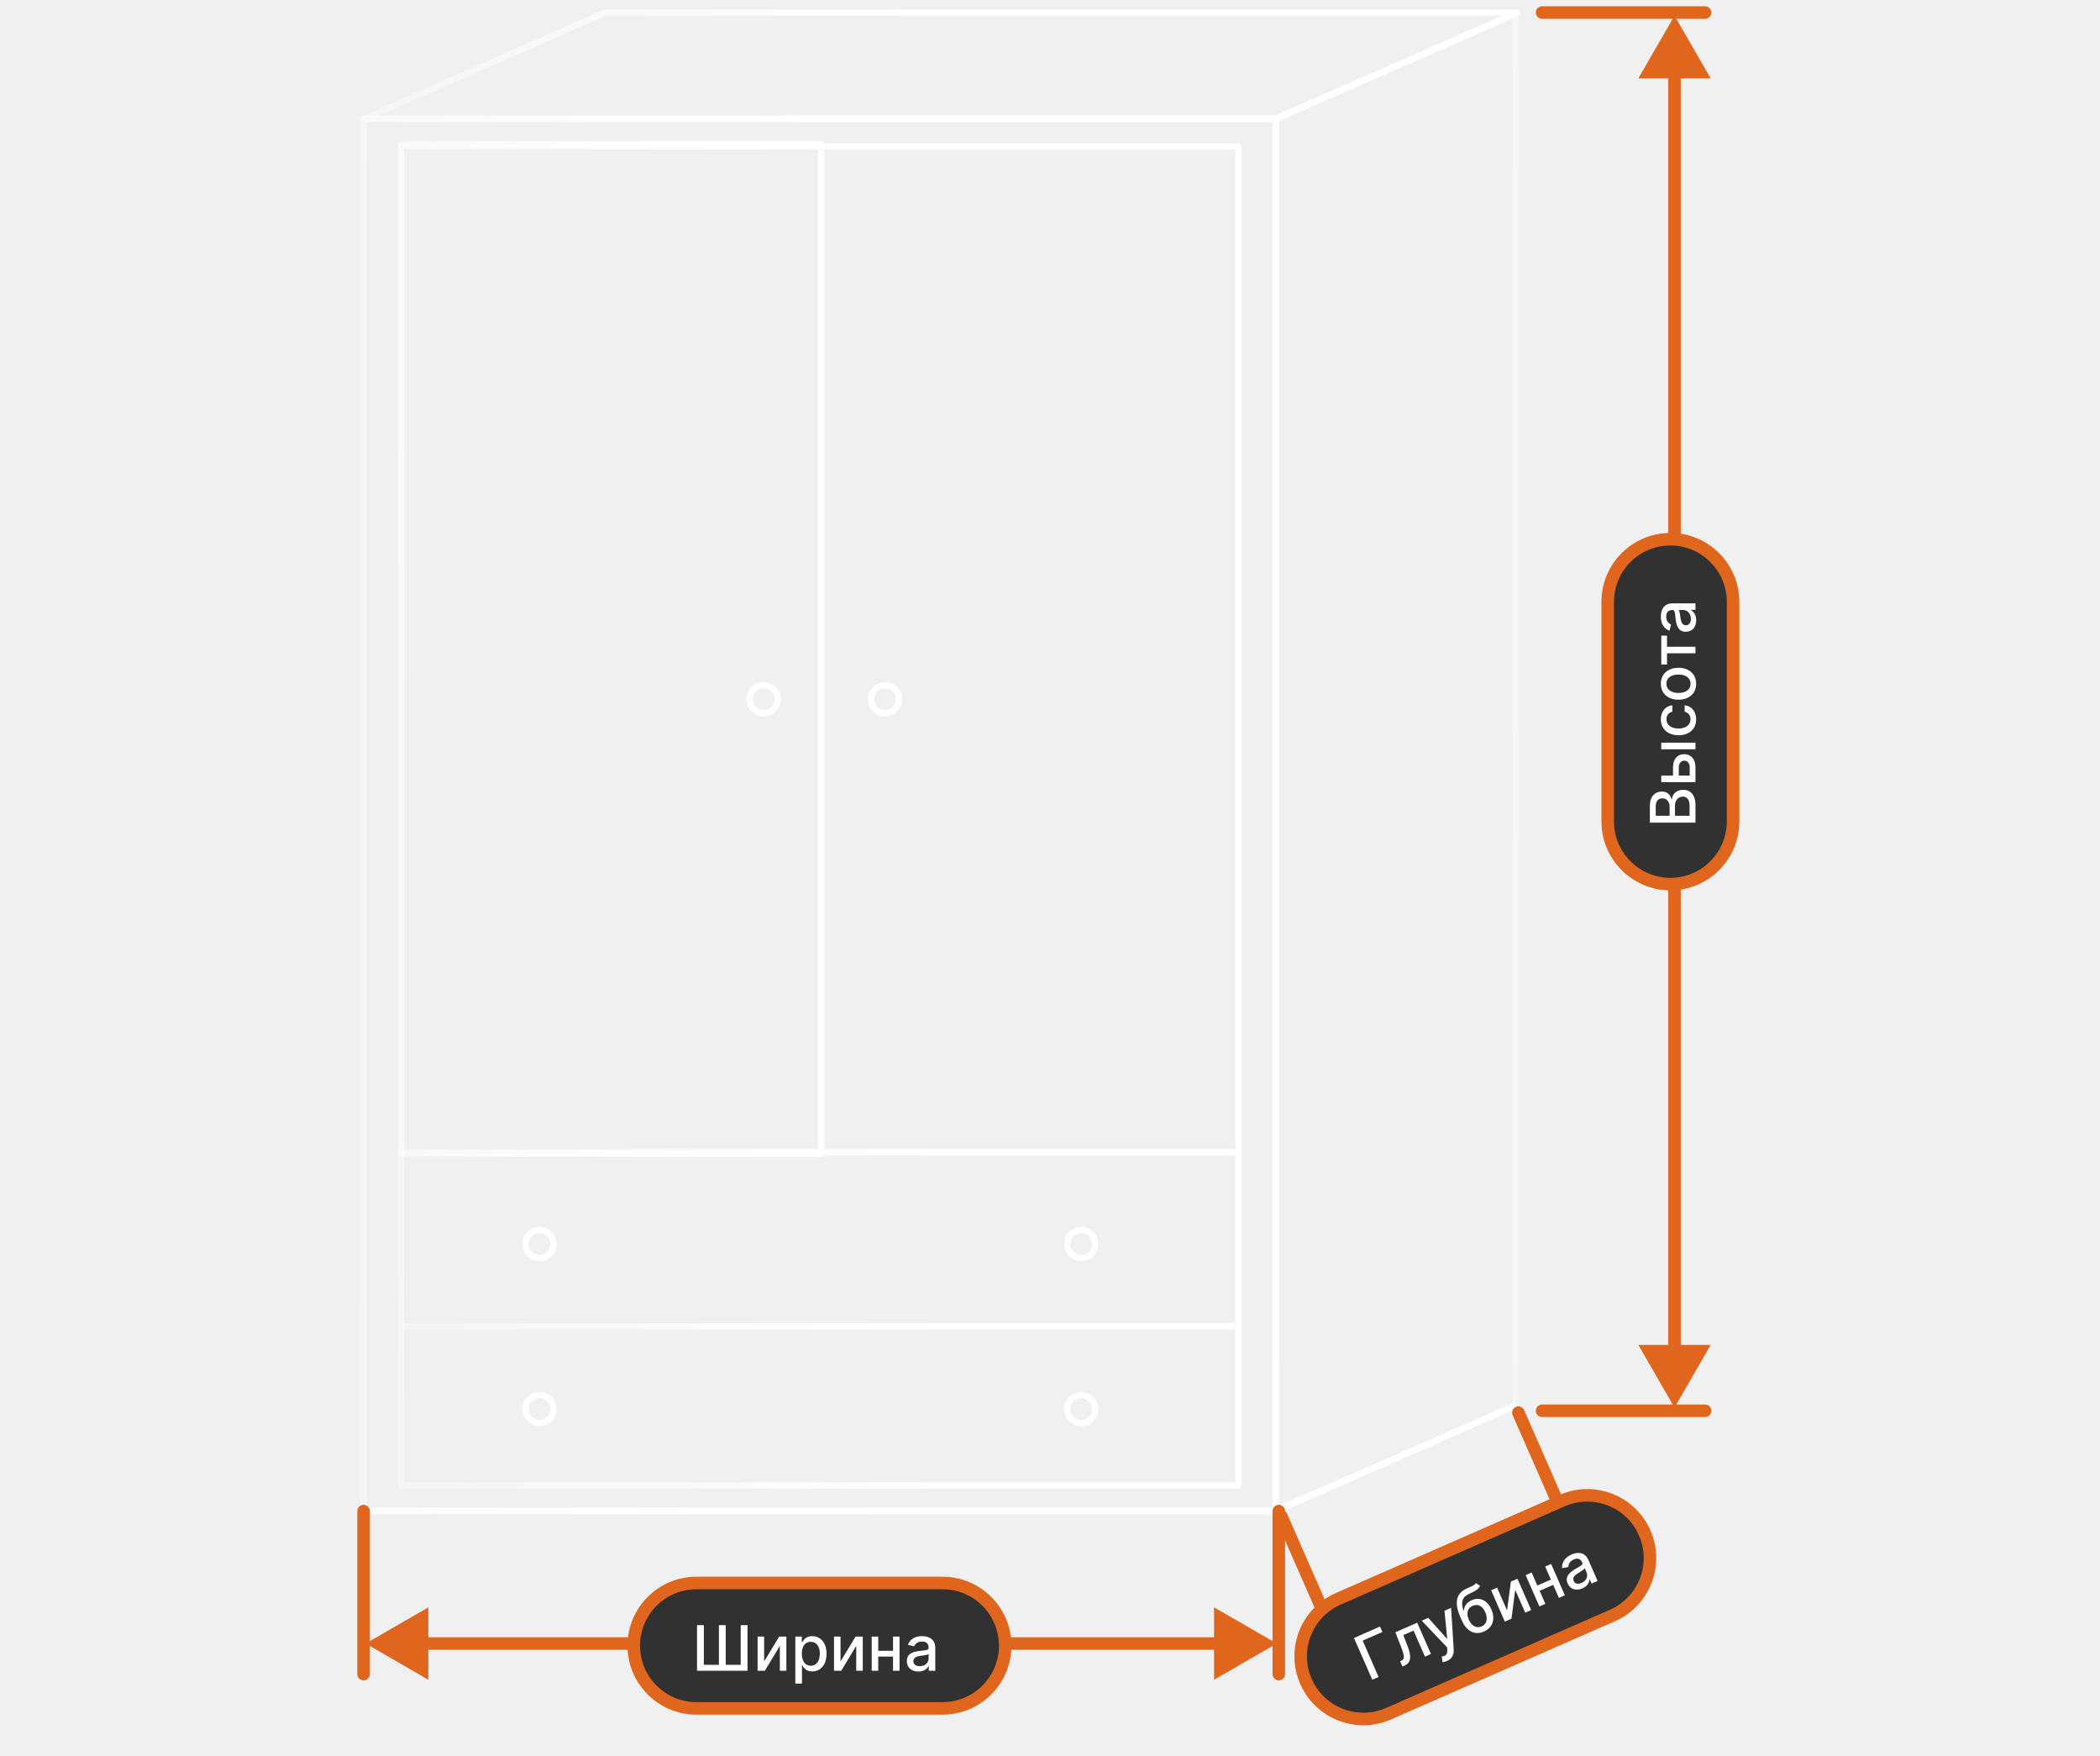
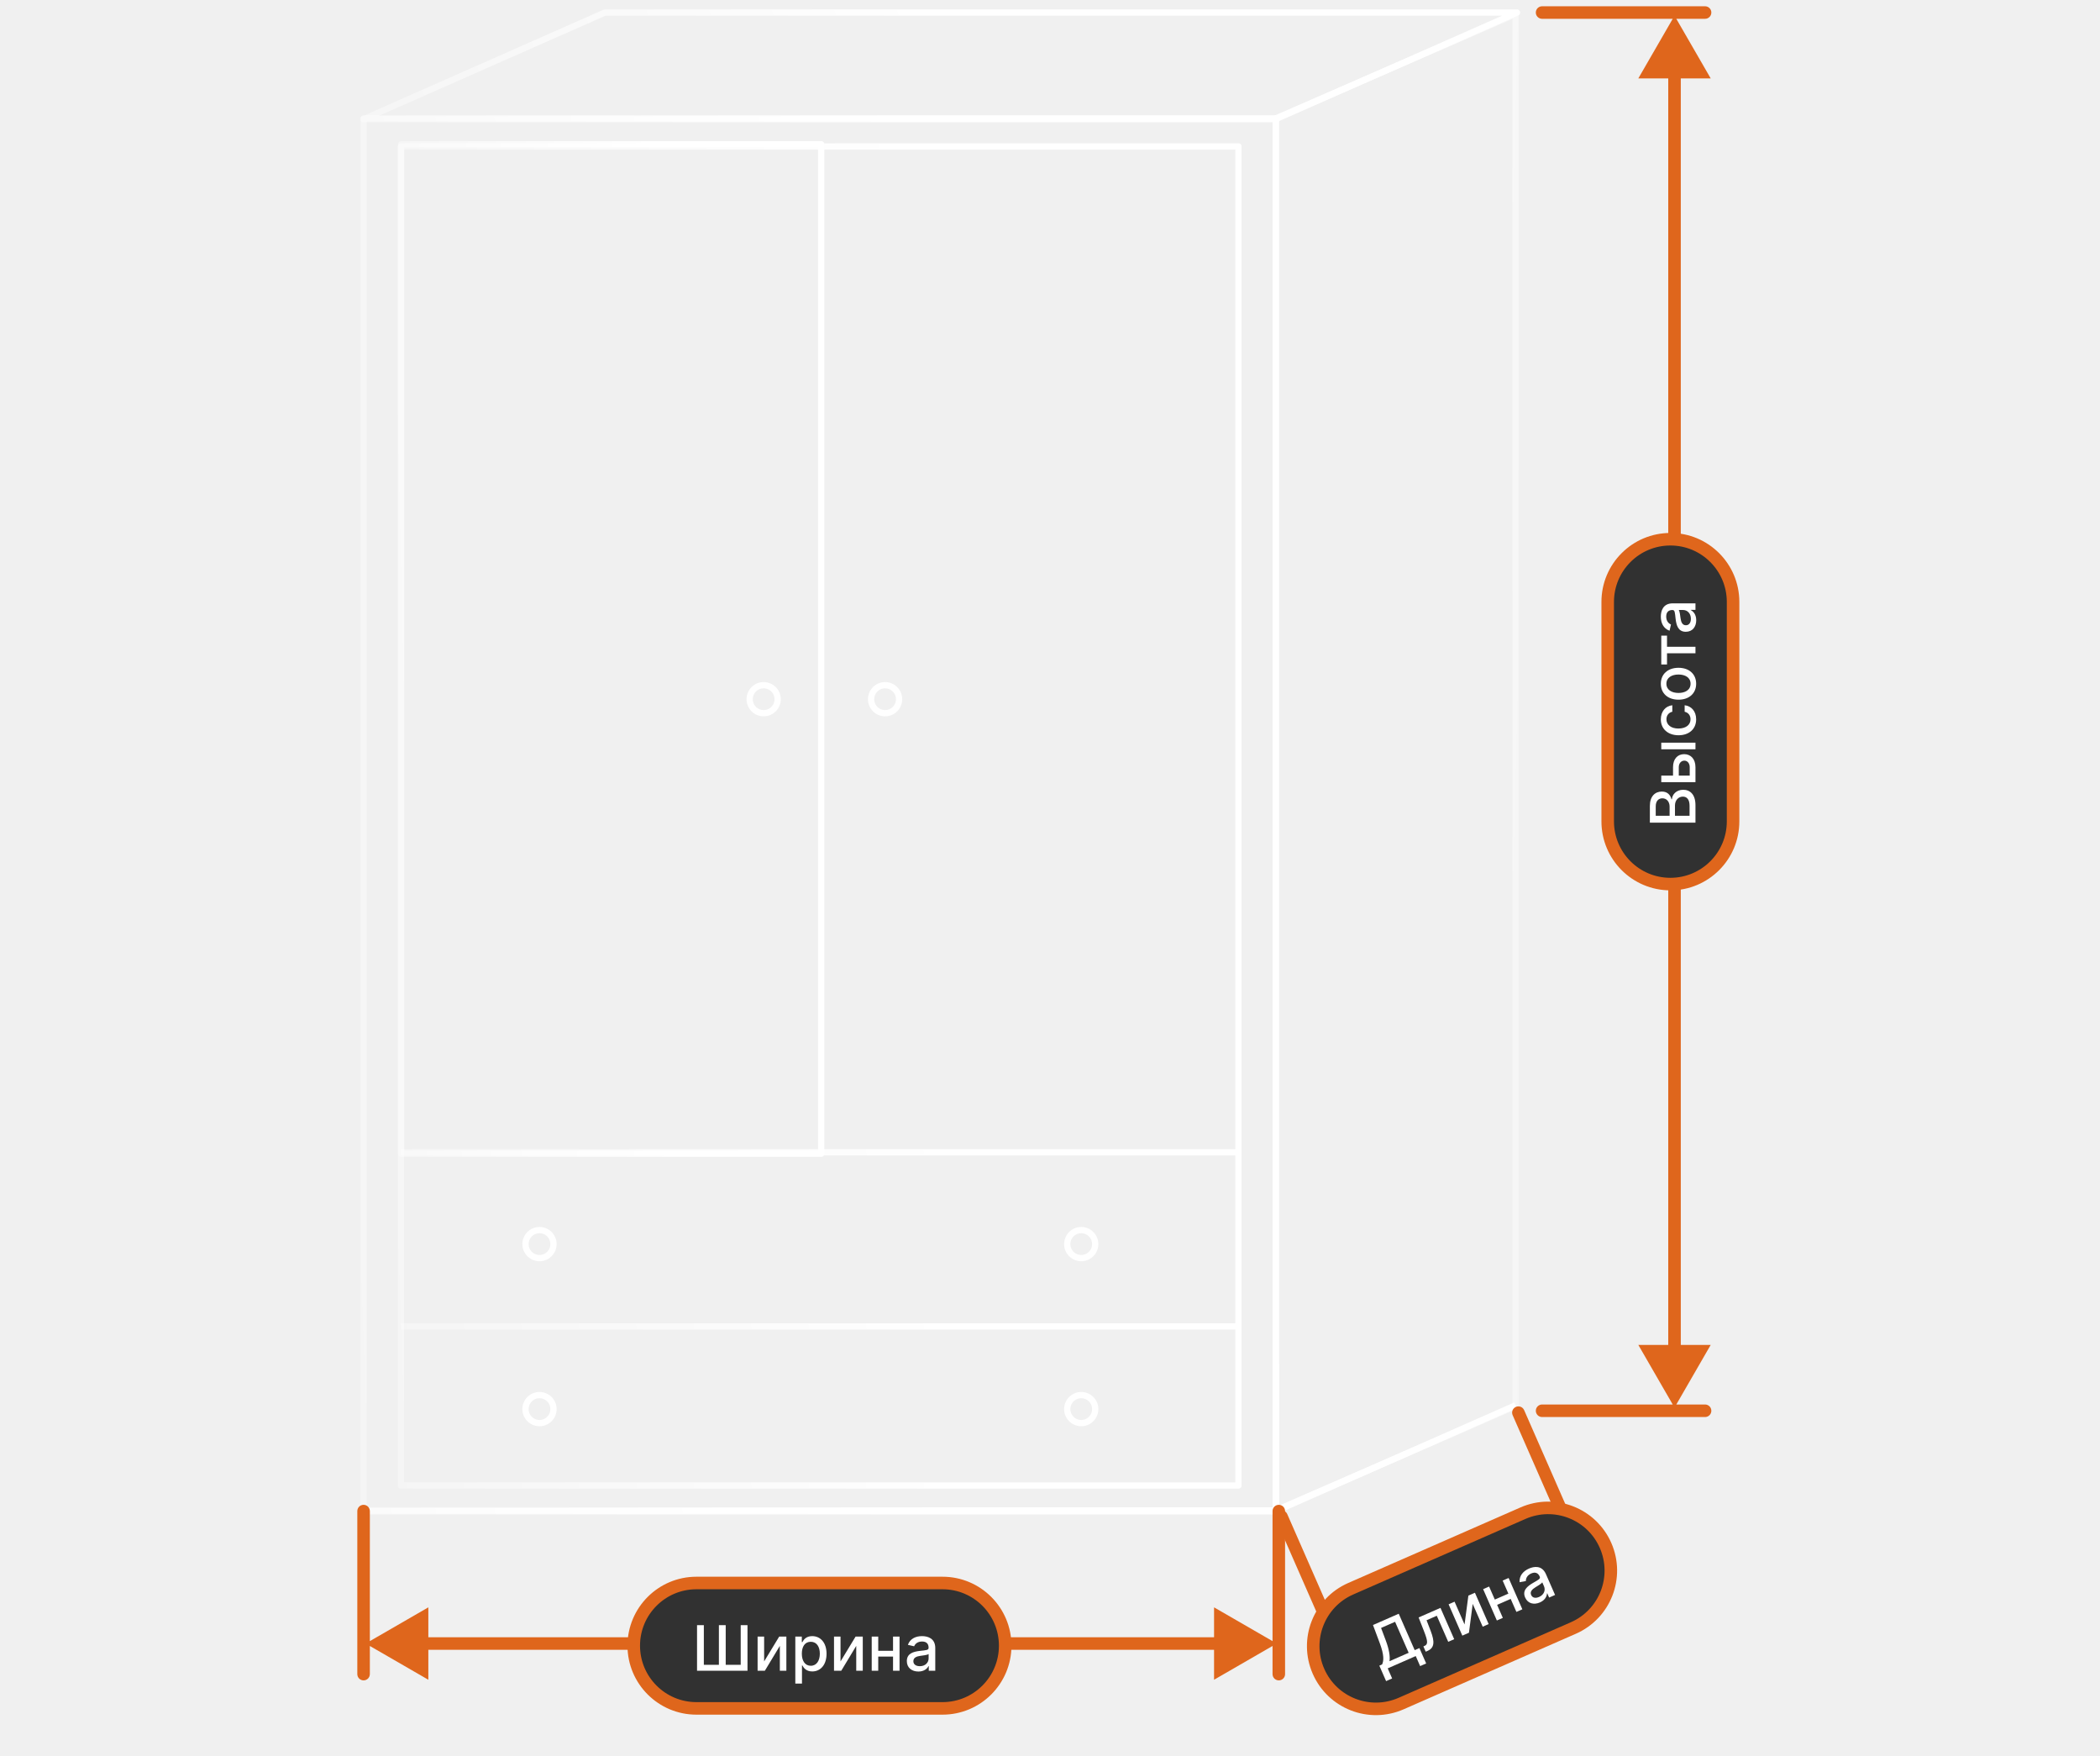
<svg xmlns="http://www.w3.org/2000/svg" width="335" height="280" viewBox="0 0 335 280" fill="none">
  <path d="M246 1C245.448 1 245 1.448 245 2C245 2.552 245.448 3 246 3V1ZM272 3C272.552 3 273 2.552 273 2C273 1.448 272.552 1 272 1V3ZM272 226C272.552 226 273 225.552 273 225C273 224.448 272.552 224 272 224V226ZM246 224C245.448 224 245 224.448 245 225C245 225.552 245.448 226 246 226V224ZM267.125 2.505L261.351 12.505H272.899L267.125 2.505ZM267.125 224.495L272.899 214.495H261.351L267.125 224.495ZM246 3H267.125V1H246V3ZM267.125 3H272V1H267.125V3ZM272 224H267.125V226H272V224ZM267.125 224H246V226H267.125V224ZM266.125 11.505V215.495H268.125V11.505H266.125Z" fill="#DF661C" />
  <rect x="256.467" y="141" width="55" height="20" rx="10" transform="rotate(-90 256.467 141)" fill="#313131" />
  <path d="M270.467 131.201V128.413C270.467 126.723 269.626 125.96 268.51 125.96C267.385 125.96 266.749 126.748 266.71 127.469H266.639C266.469 126.801 266.014 126.244 265.105 126.244C264.029 126.244 263.194 126.989 263.194 128.538V131.201H270.467ZM269.526 130.104H267.197V128.481C267.197 127.6 267.765 127.05 268.457 127.05C269.068 127.05 269.526 127.465 269.526 128.52V130.104ZM266.341 130.104H264.128V128.605C264.128 127.735 264.586 127.32 265.19 127.32C265.893 127.32 266.341 127.895 266.341 128.634V130.104ZM266.888 123.703H265.013V124.743H270.467V122.36C270.467 121.025 269.693 120.279 268.667 120.279C267.619 120.279 266.888 121.025 266.888 122.36V123.703ZM270.467 119.505V118.444H265.013V119.505H270.467ZM267.804 123.703V122.36C267.804 121.75 268.173 121.313 268.699 121.313C269.196 121.313 269.551 121.75 269.551 122.36V123.703H267.804ZM270.577 114.721C270.577 113.432 269.803 112.597 268.741 112.48V113.514C269.331 113.649 269.679 114.107 269.679 114.714C269.679 115.612 268.93 116.191 267.74 116.191C266.572 116.191 265.836 115.602 265.836 114.714C265.836 114.039 266.263 113.627 266.774 113.514V112.48C265.673 112.594 264.942 113.492 264.942 114.732C264.942 116.269 266.099 117.264 267.765 117.264C269.409 117.264 270.577 116.305 270.577 114.721ZM270.577 109.047C270.577 107.51 269.452 106.505 267.765 106.505C266.067 106.505 264.942 107.51 264.942 109.047C264.942 110.585 266.067 111.59 267.765 111.59C269.452 111.59 270.577 110.585 270.577 109.047ZM269.686 109.044C269.686 110.049 268.809 110.517 267.761 110.517C266.717 110.517 265.829 110.049 265.829 109.044C265.829 108.046 266.717 107.577 267.761 107.577C268.809 107.577 269.686 108.046 269.686 109.044ZM265.929 105.976V104.19H270.467V103.153H265.929V101.374H265.013V105.976H265.929ZM270.588 98.918C270.588 98.016 270.13 97.508 269.721 97.305V97.263H270.467V96.226H266.845C265.258 96.226 264.942 97.476 264.942 98.342C264.942 99.329 265.339 100.239 266.334 100.594L266.561 99.596C266.174 99.44 265.801 99.042 265.801 98.328C265.801 97.643 266.16 97.291 266.778 97.291H266.802C267.189 97.291 267.182 97.689 267.296 98.669C267.417 99.702 267.687 100.761 268.926 100.761C269.998 100.761 270.588 99.954 270.588 98.918ZM269.736 98.687C269.736 99.287 269.466 99.72 268.94 99.72C268.372 99.72 268.17 99.216 268.088 98.602C268.042 98.257 267.949 97.44 267.797 97.288H268.5C269.146 97.288 269.736 97.803 269.736 98.687Z" fill="white" />
  <rect x="256.467" y="141" width="55" height="20" rx="10" transform="rotate(-90 256.467 141)" stroke="#DF661C" stroke-width="2" />
  <path d="M58 241.012H203.508" stroke="url(#paint0_linear)" stroke-linejoin="round" />
  <path d="M58 241.012H203.508" stroke="url(#paint1_linear)" stroke-linejoin="round" />
  <path d="M58 240.897H203.523V18.887H58V240.897Z" stroke="url(#paint2_linear)" stroke-linejoin="round" />
-   <path d="M63.96 236.923H197.563V23.356H63.96V236.923Z" stroke="url(#paint3_linear)" stroke-linejoin="round" />
+   <path d="M63.96 236.923H197.563V23.357H63.96V236.923Z" stroke="url(#paint3_linear)" stroke-linejoin="round" />
  <path d="M64 184H131V23H64V184Z" stroke="url(#paint4_linear)" stroke-linejoin="round" />
-   <path d="M241.767 224.258L203.523 240.896V18.886L241.767 2.248L241.767 224.258Z" stroke="url(#paint5_linear)" stroke-linejoin="round" />
+   <path d="M241.767 224.258L203.523 240.897V18.887L241.767 2.248L241.767 224.258Z" stroke="url(#paint5_linear)" stroke-linejoin="round" />
  <path d="M63.96 183.78H197.563" stroke="url(#paint6_linear)" stroke-linejoin="round" />
-   <path d="M241.767 224.126L203.508 241.012V217.553" stroke="url(#paint7_linear)" stroke-linejoin="round" />
+   <path d="M241.767 224.126L203.508 241.013V217.554" stroke="url(#paint7_linear)" stroke-linejoin="round" />
  <path d="M63.96 211.554H197.563" stroke="url(#paint8_linear)" stroke-linejoin="round" />
  <path d="M58 19.002H203.508L242 2H96.492L58 19.002Z" stroke="url(#paint9_linear)" stroke-linejoin="round" />
  <circle cx="121.822" cy="111.515" r="2.232" stroke="white" />
  <circle cx="86.062" cy="198.418" r="2.232" stroke="white" />
  <circle cx="86.062" cy="224.735" r="2.232" stroke="white" />
  <circle cx="141.192" cy="111.515" r="2.232" stroke="white" />
  <circle cx="172.482" cy="198.418" r="2.232" stroke="white" />
  <circle cx="172.482" cy="224.735" r="2.232" stroke="white" />
-   <path d="M243.136 224.897C242.914 224.392 242.324 224.161 241.818 224.383C241.312 224.605 241.082 225.195 241.304 225.701L243.136 224.897ZM251.823 249.688C252.045 250.194 252.635 250.424 253.14 250.202C253.646 249.98 253.876 249.39 253.655 248.885L251.823 249.688ZM214.03 266.261C214.251 266.767 214.841 266.997 215.347 266.776C215.853 266.554 216.083 265.964 215.861 265.458L214.03 266.261ZM205.342 241.471C205.12 240.965 204.53 240.735 204.025 240.957C203.519 241.179 203.289 241.768 203.51 242.274L205.342 241.471ZM251.582 247.112L240.105 245.841L244.742 256.416L251.582 247.112ZM213.959 263.611L225.436 264.882L220.799 254.307L213.959 263.611ZM241.304 225.701L249.851 245.19L251.682 244.387L243.136 224.897L241.304 225.701ZM249.851 245.19L251.823 249.688L253.655 248.885L251.682 244.387L249.851 245.19ZM215.861 265.458L213.889 260.961L212.057 261.764L214.03 266.261L215.861 265.458ZM213.889 260.961L205.342 241.471L203.51 242.274L212.057 261.764L213.889 260.961ZM242.938 249.811L221.8 259.081L222.603 260.912L243.741 251.643L242.938 249.811Z" fill="#DF661C" />
-   <rect x="204.317" y="259.012" width="59" height="20" rx="10" transform="rotate(-23.679 204.317 259.012)" fill="#313131" />
-   <path d="M220.146 259.417L215.993 261.238L218.914 267.898L219.919 267.458L217.378 261.662L220.526 260.282L220.146 259.417ZM223.728 265.787L224.04 265.65C225.13 265.173 225.176 264.191 224.53 262.504L223.863 260.773L225.496 260.057L227.318 264.213L228.271 263.795L226.081 258.8L222.594 260.329L223.476 262.579C224.091 264.147 224.09 264.624 223.534 264.868L223.355 264.947L223.728 265.787ZM230.825 264.908C231.629 264.556 231.952 263.914 231.896 263L231.483 256.442L230.428 256.893L230.863 261.325L230.811 261.347L227.846 258.026L226.805 258.482L230.852 262.741L230.877 263.125C230.921 263.897 230.597 264.105 230 264.193L230.115 265.092C230.255 265.093 230.533 265.037 230.825 264.908ZM235.433 252.481C235.275 252.783 234.904 252.945 234.385 253.169C234.232 253.236 234.067 253.308 233.886 253.392C232.281 254.134 231.966 255.645 232.967 257.928L233.184 258.422C233.988 260.257 235.322 260.823 236.718 260.211C238.113 259.599 238.592 258.234 237.91 256.679C237.237 255.144 235.977 254.685 234.774 255.213C234.048 255.531 233.579 256.105 233.525 256.865L233.463 256.892C233.019 255.579 233.218 254.743 234.284 254.237C235.23 253.787 235.84 253.523 236.106 252.918L235.433 252.481ZM236.363 259.394C235.537 259.756 234.743 259.317 234.291 258.286C233.861 257.269 234.104 256.472 234.914 256.116C235.737 255.756 236.492 256.115 236.935 257.126C237.389 258.16 237.176 259.037 236.363 259.394ZM240.414 256.845L238.821 253.213L237.868 253.631L240.059 258.626L241.116 258.162L241.713 253.565L243.308 257.201L244.261 256.783L242.07 251.788L241.023 252.247L240.414 256.845ZM244.33 250.797L243.377 251.215L245.568 256.21L246.521 255.792L245.611 253.717L247.774 252.769L248.684 254.844L249.633 254.427L247.443 249.432L246.493 249.848L247.404 251.926L245.242 252.875L244.33 250.797ZM252.436 253.33C253.262 252.968 253.543 252.344 253.565 251.889L253.604 251.872L253.903 252.555L254.853 252.138L253.398 248.821C252.761 247.367 251.489 247.58 250.696 247.928C249.791 248.324 249.119 249.054 249.193 250.107L250.198 249.914C250.185 249.497 250.4 248.996 251.054 248.709C251.681 248.434 252.147 248.621 252.395 249.187L252.405 249.21C252.561 249.564 252.194 249.717 251.342 250.215C250.444 250.741 249.583 251.413 250.081 252.548C250.512 253.53 251.487 253.746 252.436 253.33ZM252.305 252.457C251.756 252.698 251.251 252.624 251.04 252.143C250.811 251.623 251.192 251.235 251.722 250.913C252.019 250.733 252.73 250.32 252.808 250.119L253.09 250.763C253.35 251.355 253.115 252.101 252.305 252.457Z" fill="white" />
-   <rect x="204.317" y="259.012" width="59" height="20" rx="10" transform="rotate(-23.679 204.317 259.012)" stroke="#DF661C" stroke-width="2" />
+   <path d="M243.136 224.898C242.914 224.392 242.324 224.162 241.818 224.383C241.312 224.605 241.082 225.195 241.304 225.701L243.136 224.898ZM251.823 249.688C252.045 250.194 252.635 250.424 253.14 250.202C253.646 249.98 253.876 249.39 253.655 248.885L251.823 249.688ZM214.03 266.261C214.251 266.767 214.841 266.997 215.347 266.776C215.853 266.554 216.083 265.964 215.861 265.458L214.03 266.261ZM205.342 241.471C205.12 240.965 204.531 240.735 204.025 240.957C203.519 241.179 203.289 241.769 203.511 242.274L205.342 241.471ZM251.582 247.112L240.105 245.841L244.742 256.416L251.582 247.112ZM213.959 263.611L225.436 264.882L220.799 254.308L213.959 263.611ZM241.304 225.701L249.851 245.19L251.682 244.387L243.136 224.898L241.304 225.701ZM249.851 245.19L251.823 249.688L253.655 248.885L251.682 244.387L249.851 245.19ZM215.861 265.458L213.889 260.961L212.057 261.764L214.03 266.261L215.861 265.458ZM213.889 260.961L205.342 241.471L203.511 242.274L212.057 261.764L213.889 260.961ZM242.938 249.811L221.8 259.081L222.603 260.912L243.741 251.643L242.938 249.811Z" fill="#DF661C" />
+   <rect x="206.317" y="257.398" width="50" height="20" rx="10" transform="rotate(-23.679 206.317 257.398)" fill="#313131" />
+   <path d="M221.116 268.115L222.079 267.693L221.373 266.083L225.844 264.122L226.546 265.722L227.509 265.3L226.433 262.848L225.679 263.179L223.132 257.37L219.024 259.171L220.102 262.053C220.814 263.951 220.755 264.888 220.475 265.46L220.036 265.653L221.116 268.115ZM221.659 264.941C221.773 264.166 221.601 263.075 221.064 261.631L220.314 259.637L222.548 258.657L224.716 263.601L221.659 264.941ZM227.436 263.424L227.748 263.287C228.838 262.809 228.884 261.827 228.238 260.141L227.571 258.409L229.204 257.693L231.027 261.849L231.979 261.431L229.789 256.436L226.303 257.965L227.185 260.215C227.799 261.784 227.799 262.261 227.242 262.504L227.064 262.583L227.436 263.424ZM233.632 259.082L232.039 255.45L231.086 255.867L233.276 260.863L234.333 260.399L234.931 255.802L236.525 259.438L237.478 259.02L235.287 254.025L234.24 254.484L233.632 259.082ZM237.548 253.034L236.595 253.451L238.785 258.447L239.738 258.029L238.828 255.954L240.991 255.006L241.901 257.08L242.851 256.664L240.66 251.669L239.71 252.085L240.622 254.163L238.459 255.112L237.548 253.034ZM245.654 255.567C246.48 255.204 246.761 254.581 246.782 254.126L246.821 254.109L247.121 254.791L248.07 254.375L246.616 251.058C245.978 249.604 244.707 249.817 243.913 250.165C243.009 250.561 242.336 251.29 242.41 252.344L243.415 252.151C243.403 251.734 243.617 251.233 244.271 250.946C244.899 250.671 245.365 250.858 245.613 251.424L245.623 251.447C245.778 251.801 245.411 251.954 244.559 252.452C243.661 252.978 242.801 253.65 243.298 254.785C243.729 255.767 244.704 255.983 245.654 255.567ZM245.523 254.693C244.973 254.934 244.468 254.861 244.257 254.38C244.029 253.86 244.409 253.472 244.939 253.15C245.236 252.97 245.947 252.557 246.026 252.356L246.308 253C246.567 253.592 246.333 254.338 245.523 254.693Z" fill="white" />
+   <rect x="206.317" y="257.398" width="50" height="20" rx="10" transform="rotate(-23.679 206.317 257.398)" stroke="#DF661C" stroke-width="2" />
  <path d="M205 241C205 240.448 204.552 240 204 240C203.448 240 203 240.448 203 241H205ZM203 267C203 267.552 203.448 268 204 268C204.552 268 205 267.552 205 267H203ZM57 267C57 267.552 57.448 268 58 268C58.552 268 59 267.552 59 267H57ZM59 241C59 240.448 58.552 240 58 240C57.448 240 57 240.448 57 241H59ZM203.67 262.125L193.67 256.351V267.899L203.67 262.125ZM58.33 262.125L68.33 267.899V256.351L58.33 262.125ZM203 241V262.125H205V241H203ZM203 262.125V267H205V262.125H203ZM59 267V262.125H57V267H59ZM59 262.125V241H57V262.125H59ZM194.67 261.125H67.33V263.125H194.67V261.125Z" fill="#DF661C" />
  <rect x="101.099" y="252.467" width="59.253" height="20" rx="10" fill="#313131" />
  <path d="M111.194 259.195V266.467H119.244V259.195H118.161V265.516H115.768V259.195H114.681V265.516H112.28V259.195H111.194ZM121.897 264.979V261.013H120.856V266.467H122.01L124.404 262.497V266.467H125.444V261.013H124.301L121.897 264.979ZM126.872 268.513H127.934V265.619H127.998C128.189 265.967 128.58 266.574 129.574 266.574C130.895 266.574 131.854 265.516 131.854 263.751C131.854 261.982 130.881 260.942 129.564 260.942C128.552 260.942 128.186 261.56 127.998 261.897H127.909V261.013H126.872V268.513ZM127.912 263.74C127.912 262.6 128.41 261.844 129.336 261.844C130.299 261.844 130.782 262.657 130.782 263.74C130.782 264.834 130.285 265.668 129.336 265.668C128.424 265.668 127.912 264.887 127.912 263.74ZM134.084 264.979V261.013H133.044V266.467H134.198L136.591 262.497V266.467H137.632V261.013H136.488L134.084 264.979ZM140.1 261.013H139.059V266.467H140.1V264.202H142.461V266.467H143.498V261.013H142.461V263.282H140.1V261.013ZM146.506 266.588C147.408 266.588 147.916 266.13 148.118 265.722H148.161V266.467H149.198V262.845C149.198 261.258 147.948 260.942 147.081 260.942C146.094 260.942 145.185 261.339 144.83 262.334L145.828 262.561C145.984 262.174 146.382 261.801 147.096 261.801C147.781 261.801 148.133 262.16 148.133 262.778V262.803C148.133 263.19 147.735 263.182 146.755 263.296C145.721 263.417 144.663 263.687 144.663 264.926C144.663 265.999 145.469 266.588 146.506 266.588ZM146.737 265.736C146.137 265.736 145.704 265.466 145.704 264.94C145.704 264.372 146.208 264.17 146.822 264.088C147.167 264.042 147.983 263.95 148.136 263.797V264.5C148.136 265.146 147.621 265.736 146.737 265.736Z" fill="white" />
  <rect x="101.099" y="252.467" width="59.253" height="20" rx="10" stroke="#DF661C" stroke-width="2" />
  <defs>
    <linearGradient id="paint0_linear" x1="153.842" y1="241.013" x2="50.277" y2="258.062" gradientUnits="userSpaceOnUse">
      <stop stop-color="white" />
      <stop offset="1" stop-color="white" stop-opacity="0.29" />
    </linearGradient>
    <linearGradient id="paint1_linear" x1="153.842" y1="241.013" x2="50.277" y2="258.062" gradientUnits="userSpaceOnUse">
      <stop stop-color="white" />
      <stop offset="1" stop-color="white" stop-opacity="0.29" />
    </linearGradient>
    <linearGradient id="paint2_linear" x1="153.852" y1="240.897" x2="47.599" y2="244.619" gradientUnits="userSpaceOnUse">
      <stop stop-color="white" />
      <stop offset="1" stop-color="white" stop-opacity="0.29" />
    </linearGradient>
    <linearGradient id="paint3_linear" x1="151.96" y1="236.924" x2="54.401" y2="240.185" gradientUnits="userSpaceOnUse">
      <stop stop-color="white" />
      <stop offset="1" stop-color="white" stop-opacity="0.29" />
    </linearGradient>
    <linearGradient id="paint4_linear" x1="108.131" y1="184.001" x2="59.176" y2="185.089" gradientUnits="userSpaceOnUse">
      <stop stop-color="white" />
      <stop offset="1" stop-color="white" stop-opacity="0.29" />
    </linearGradient>
    <linearGradient id="paint5_linear" x1="216.577" y1="240.897" x2="244.517" y2="241.585" gradientUnits="userSpaceOnUse">
      <stop stop-color="white" />
      <stop offset="1" stop-color="white" stop-opacity="0.29" />
    </linearGradient>
    <linearGradient id="paint6_linear" x1="151.96" y1="183.78" x2="56.099" y2="196.942" gradientUnits="userSpaceOnUse">
      <stop stop-color="white" />
      <stop offset="1" stop-color="white" stop-opacity="0.29" />
    </linearGradient>
    <linearGradient id="paint7_linear" x1="153.842" y1="241.013" x2="58" y2="272.78" gradientUnits="userSpaceOnUse">
      <stop stop-color="white" />
      <stop offset="1" stop-color="white" stop-opacity="0.29" />
    </linearGradient>
-     <linearGradient id="paint8_linear" x1="151.96" y1="211.554" x2="56.474" y2="225.987" gradientUnits="userSpaceOnUse">
+     <linearGradient id="paint8_linear" x1="151.96" y1="211.554" x2="56.473" y2="225.987" gradientUnits="userSpaceOnUse">
      <stop stop-color="white" />
      <stop offset="1" stop-color="white" stop-opacity="0.29" />
    </linearGradient>
    <linearGradient id="paint9_linear" x1="153.842" y1="19.002" x2="58" y2="50.77" gradientUnits="userSpaceOnUse">
      <stop stop-color="white" />
      <stop offset="1" stop-color="white" stop-opacity="0.29" />
    </linearGradient>
  </defs>
</svg>
